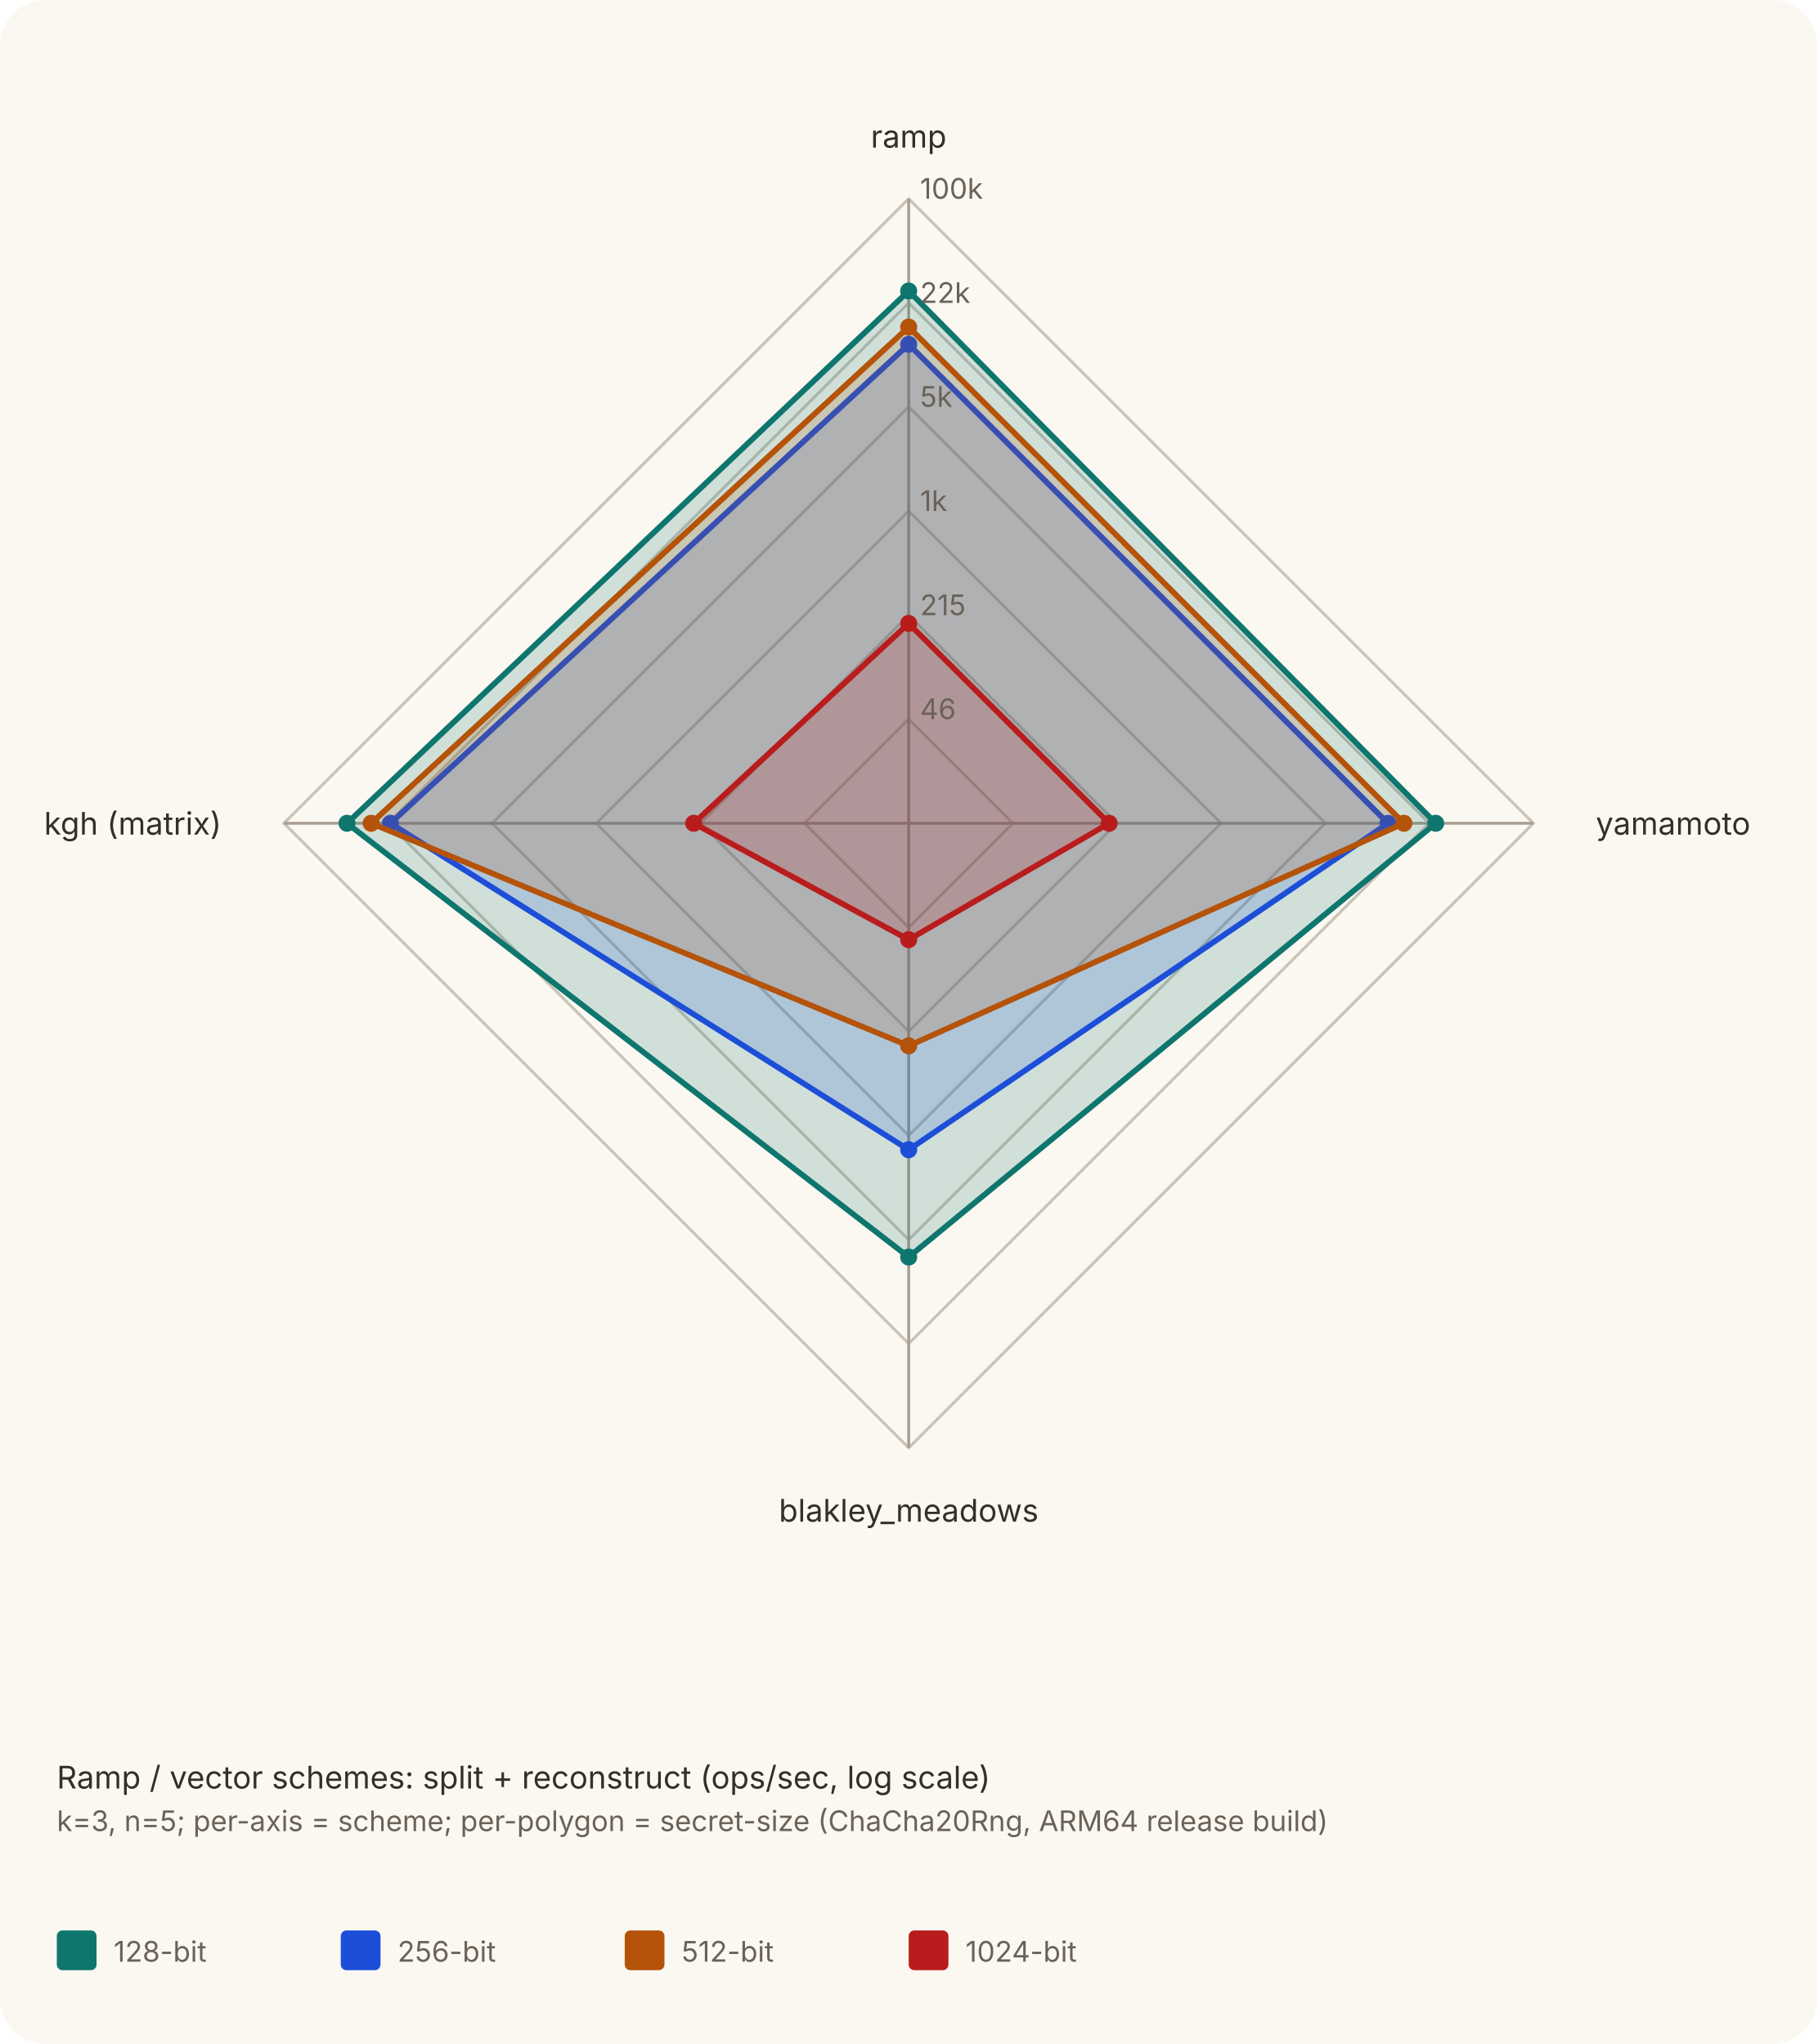
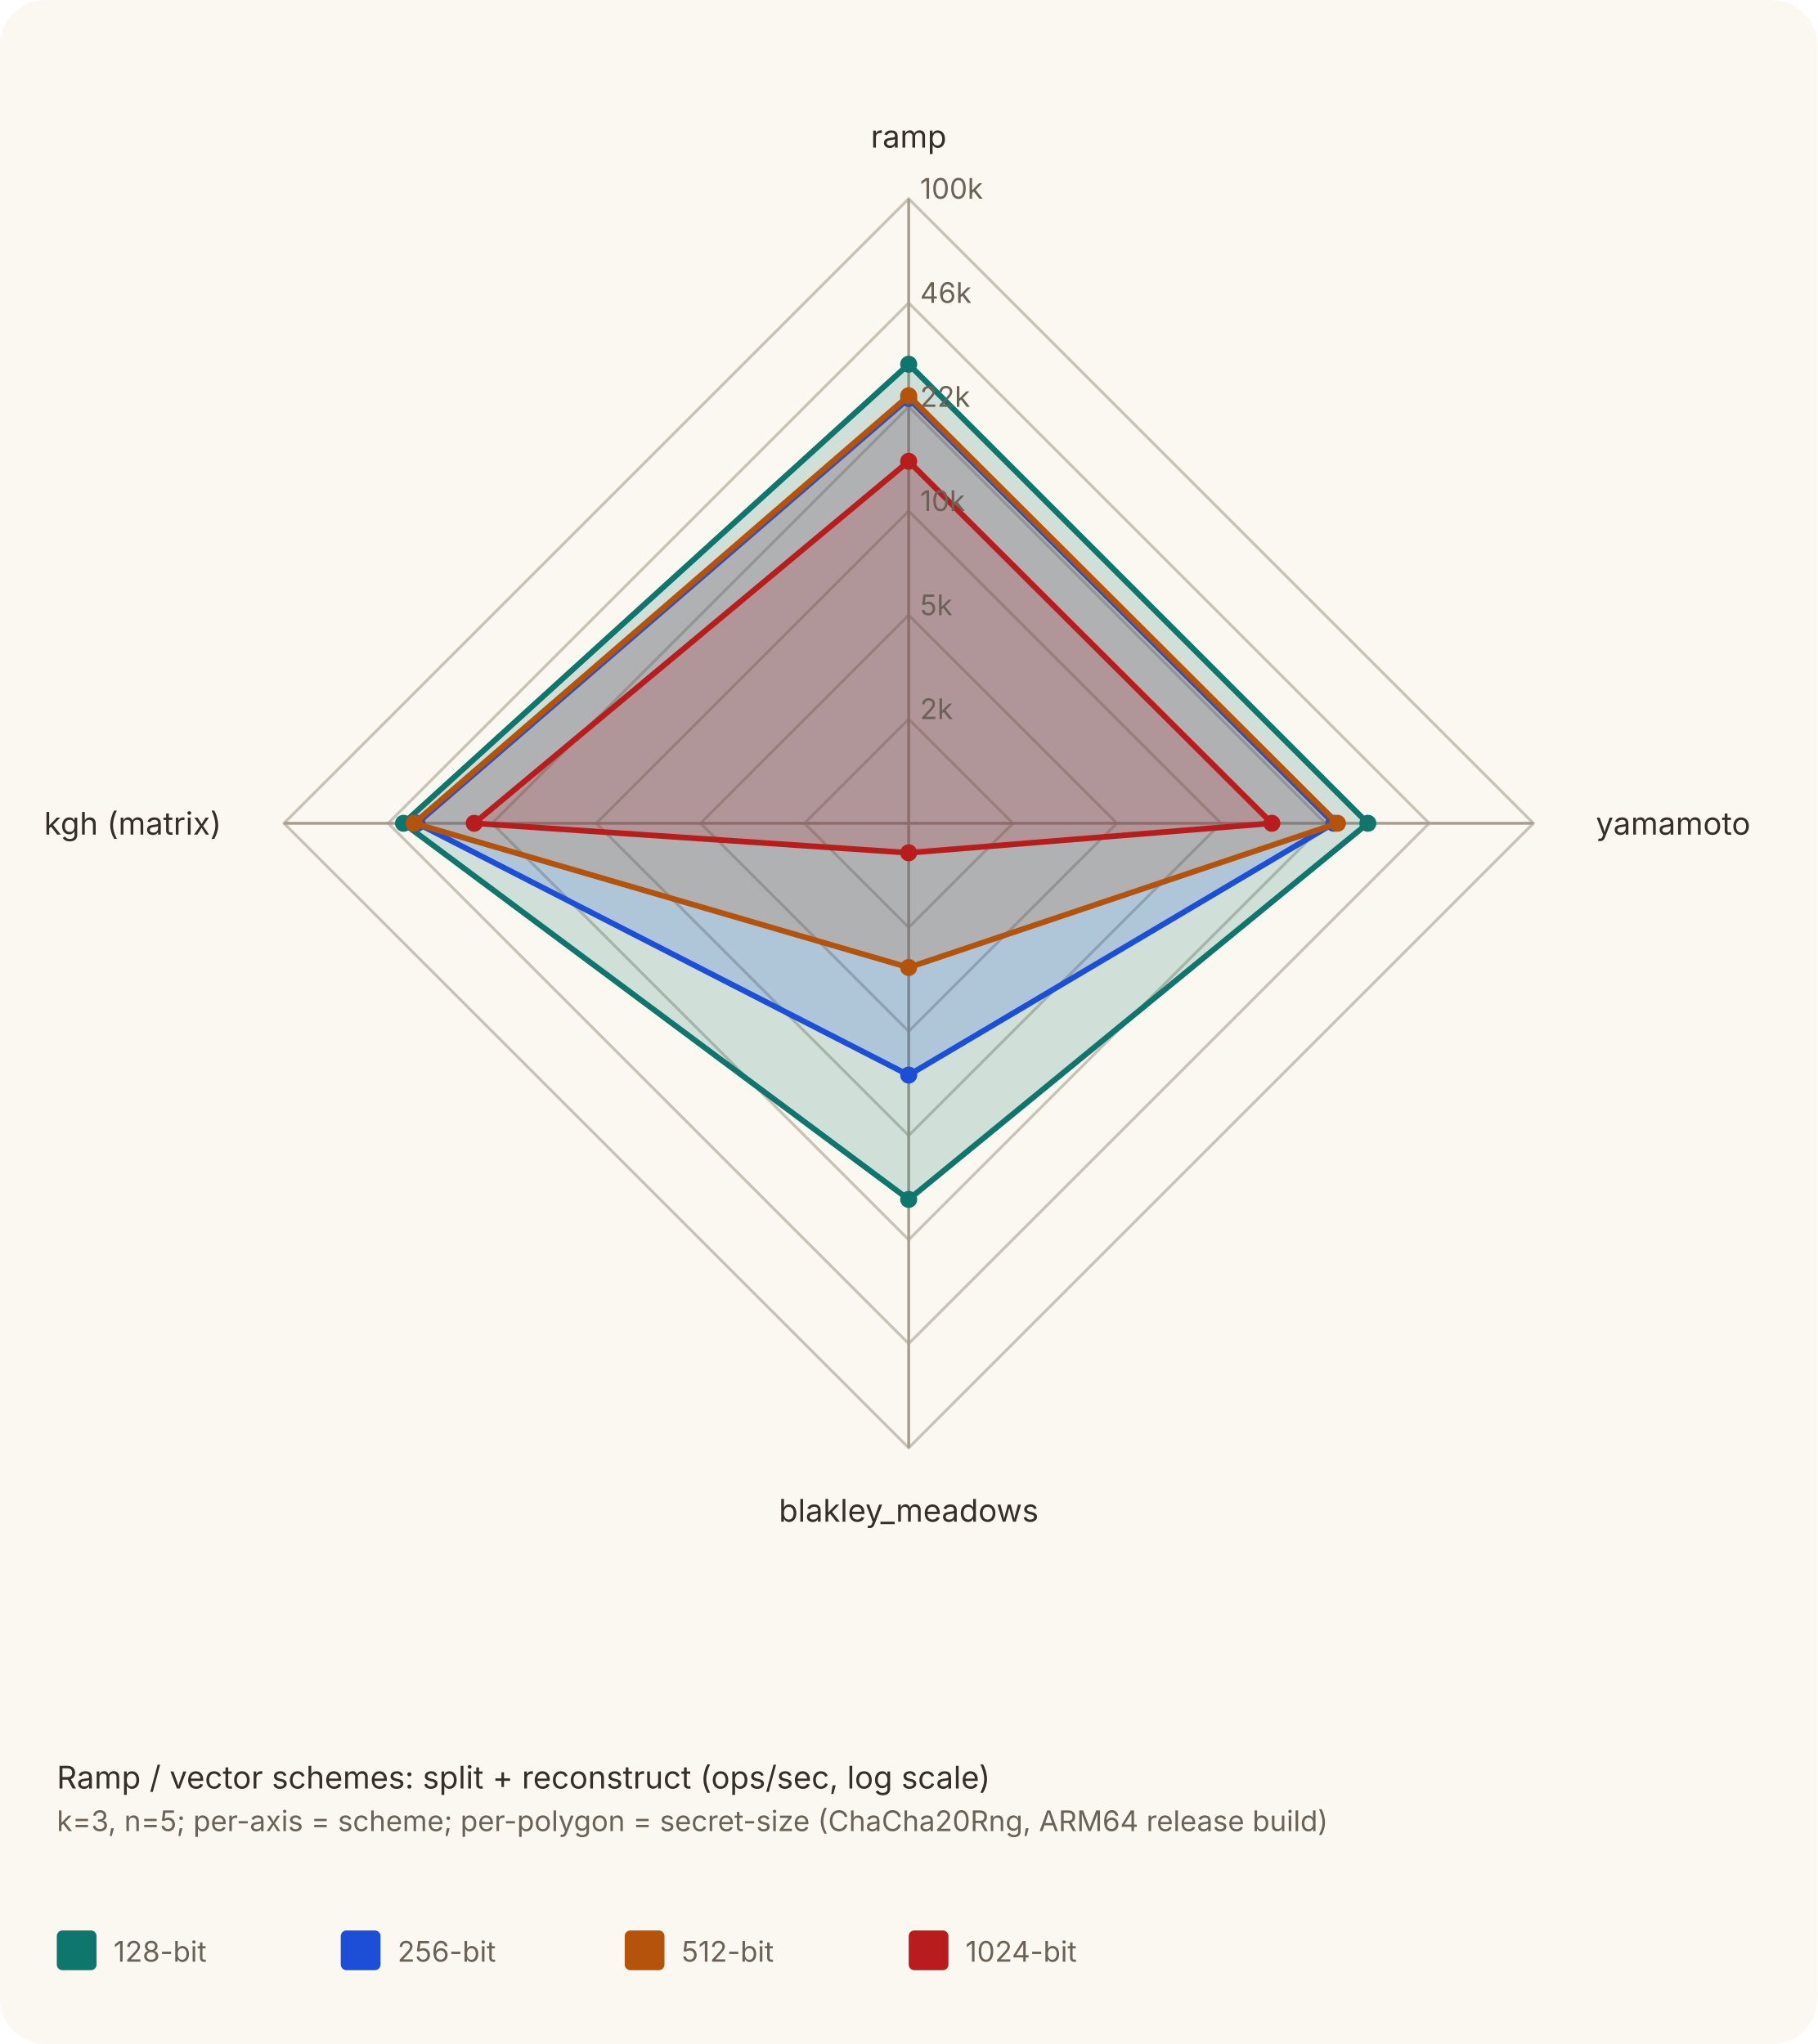
<svg xmlns="http://www.w3.org/2000/svg" width="640" height="720" viewBox="0 0 640 720" role="img" aria-labelledby="title desc">
  <style>
    .bg { fill: #fbf8f1; }
    .grid { fill: none; stroke: #c9c2b7; stroke-width: 1; }
    .axis { stroke: #a79d90; stroke-width: 1; }
    .label { fill: #342f29; font: 11px ui-sans-serif, -apple-system, BlinkMacSystemFont, "Segoe UI", sans-serif; }
    .small { fill: #6b6257; font: 10px ui-sans-serif, -apple-system, BlinkMacSystemFont, "Segoe UI", sans-serif; }
  </style>
  <rect class="bg" x="0" y="0" width="640" height="720" rx="16" />
  <polygon class="grid" points="320.0,253.3 356.7,290.0 320.0,326.7 283.3,290.0" />
  <polygon class="grid" points="320.0,216.7 393.3,290.0 320.0,363.3 246.7,290.0" />
  <polygon class="grid" points="320.0,180.0 430.0,290.0 320.0,400.0 210.0,290.0" />
  <polygon class="grid" points="320.0,143.3 466.7,290.0 320.0,436.7 173.3,290.0" />
  <polygon class="grid" points="320.0,106.7 503.3,290.0 320.0,473.3 136.7,290.0" />
  <polygon class="grid" points="320.0,70.0 540.0,290.0 320.0,510.0 100.0,290.0" />
  <line class="axis" x1="320" y1="290" x2="320.0" y2="70.0" />
  <line class="axis" x1="320" y1="290" x2="540.0" y2="290.0" />
  <line class="axis" x1="320" y1="290" x2="320.0" y2="510.0" />
  <line class="axis" x1="320" y1="290" x2="100.0" y2="290.0" />
-   <polygon points="320.0,102.5 505.6,290.0 320.0,442.8 122.2,290.0" fill="#0f766e" fill-opacity="0.18" stroke="#0f766e" stroke-width="2" />
-   <circle cx="320.0" cy="102.5" r="3" fill="#0f766e" />
-   <circle cx="505.6" cy="290.0" r="3" fill="#0f766e" />
-   <circle cx="320.0" cy="442.8" r="3" fill="#0f766e" />
-   <circle cx="122.2" cy="290.0" r="3" fill="#0f766e" />
-   <polygon points="320.0,121.3 488.8,290.0 320.0,405.0 137.5,290.0" fill="#1d4ed8" fill-opacity="0.18" stroke="#1d4ed8" stroke-width="2" />
-   <circle cx="320.0" cy="121.3" r="3" fill="#1d4ed8" />
-   <circle cx="488.8" cy="290.0" r="3" fill="#1d4ed8" />
-   <circle cx="320.0" cy="405.0" r="3" fill="#1d4ed8" />
-   <circle cx="137.5" cy="290.0" r="3" fill="#1d4ed8" />
-   <polygon points="320.0,115.2 494.4,290.0 320.0,368.4 130.7,290.0" fill="#b45309" fill-opacity="0.18" stroke="#b45309" stroke-width="2" />
-   <circle cx="320.0" cy="115.2" r="3" fill="#b45309" />
-   <circle cx="494.4" cy="290.0" r="3" fill="#b45309" />
-   <circle cx="320.0" cy="368.4" r="3" fill="#b45309" />
-   <circle cx="130.7" cy="290.0" r="3" fill="#b45309" />
-   <polygon points="320.0,219.6 390.6,290.0 320.0,331.0 244.3,290.0" fill="#b91c1c" fill-opacity="0.18" stroke="#b91c1c" stroke-width="2" />
-   <circle cx="320.0" cy="219.6" r="3" fill="#b91c1c" />
-   <circle cx="390.6" cy="290.0" r="3" fill="#b91c1c" />
-   <circle cx="320.0" cy="331.0" r="3" fill="#b91c1c" />
-   <circle cx="244.3" cy="290.0" r="3" fill="#b91c1c" />
+   <polygon points="320.0,128.3 481.7,290.0 320.0,422.5 142.1,290.0" fill="#0f766e" fill-opacity="0.18" stroke="#0f766e" stroke-width="2" />
+   <circle cx="320.0" cy="128.3" r="3" fill="#0f766e" />
+   <circle cx="481.7" cy="290.0" r="3" fill="#0f766e" />
+   <circle cx="320.0" cy="422.5" r="3" fill="#0f766e" />
+   <circle cx="142.1" cy="290.0" r="3" fill="#0f766e" />
+   <polygon points="320.0,140.4 469.7,290.0 320.0,378.7 146.9,290.0" fill="#1d4ed8" fill-opacity="0.18" stroke="#1d4ed8" stroke-width="2" />
+   <circle cx="320.0" cy="140.4" r="3" fill="#1d4ed8" />
+   <circle cx="469.7" cy="290.0" r="3" fill="#1d4ed8" />
+   <circle cx="320.0" cy="378.7" r="3" fill="#1d4ed8" />
+   <circle cx="146.9" cy="290.0" r="3" fill="#1d4ed8" />
+   <polygon points="320.0,139.4 471.0,290.0 320.0,340.8 145.8,290.0" fill="#b45309" fill-opacity="0.18" stroke="#b45309" stroke-width="2" />
+   <circle cx="320.0" cy="139.4" r="3" fill="#b45309" />
+   <circle cx="471.0" cy="290.0" r="3" fill="#b45309" />
+   <circle cx="320.0" cy="340.8" r="3" fill="#b45309" />
+   <circle cx="145.8" cy="290.0" r="3" fill="#b45309" />
+   <polygon points="320.0,162.5 447.9,290.0 320.0,300.4 167.0,290.0" fill="#b91c1c" fill-opacity="0.18" stroke="#b91c1c" stroke-width="2" />
+   <circle cx="320.0" cy="162.5" r="3" fill="#b91c1c" />
+   <circle cx="447.9" cy="290.0" r="3" fill="#b91c1c" />
+   <circle cx="320.0" cy="300.4" r="3" fill="#b91c1c" />
+   <circle cx="167.0" cy="290.0" r="3" fill="#b91c1c" />
  <text class="label" x="320.0" y="52.0" text-anchor="middle">ramp</text>
  <text class="label" x="562.0" y="294.0" text-anchor="start">yamamoto</text>
  <text class="label" x="320.0" y="536.0" text-anchor="middle">blakley_meadows</text>
  <text class="label" x="78.0" y="294.0" text-anchor="end">kgh (matrix)</text>
-   <text class="small" x="324.0" y="253.3">46</text>
-   <text class="small" x="324.0" y="216.7">215</text>
-   <text class="small" x="324.0" y="180.0">1k</text>
-   <text class="small" x="324.0" y="143.3">5k</text>
-   <text class="small" x="324.0" y="106.7">22k</text>
+   <text class="small" x="324.0" y="253.3">2k</text>
+   <text class="small" x="324.0" y="216.7">5k</text>
+   <text class="small" x="324.0" y="180.0">10k</text>
+   <text class="small" x="324.0" y="143.3">22k</text>
+   <text class="small" x="324.0" y="106.7">46k</text>
  <text class="small" x="324.0" y="70.0">100k</text>
  <text class="label" x="20" y="630" font-weight="bold">Ramp / vector schemes: split + reconstruct (ops/sec, log scale)</text>
  <text class="small" x="20" y="645">k=3, n=5; per-axis = scheme; per-polygon = secret-size (ChaCha20Rng, ARM64 release build)</text>
  <rect x="20.0" y="680.0" width="14" height="14" fill="#0f766e" rx="2" />
  <text class="small" x="40.0" y="691.0">128-bit</text>
  <rect x="120.0" y="680.0" width="14" height="14" fill="#1d4ed8" rx="2" />
  <text class="small" x="140.0" y="691.0">256-bit</text>
  <rect x="220.0" y="680.0" width="14" height="14" fill="#b45309" rx="2" />
  <text class="small" x="240.0" y="691.0">512-bit</text>
  <rect x="320.0" y="680.0" width="14" height="14" fill="#b91c1c" rx="2" />
  <text class="small" x="340.0" y="691.0">1024-bit</text>
</svg>
